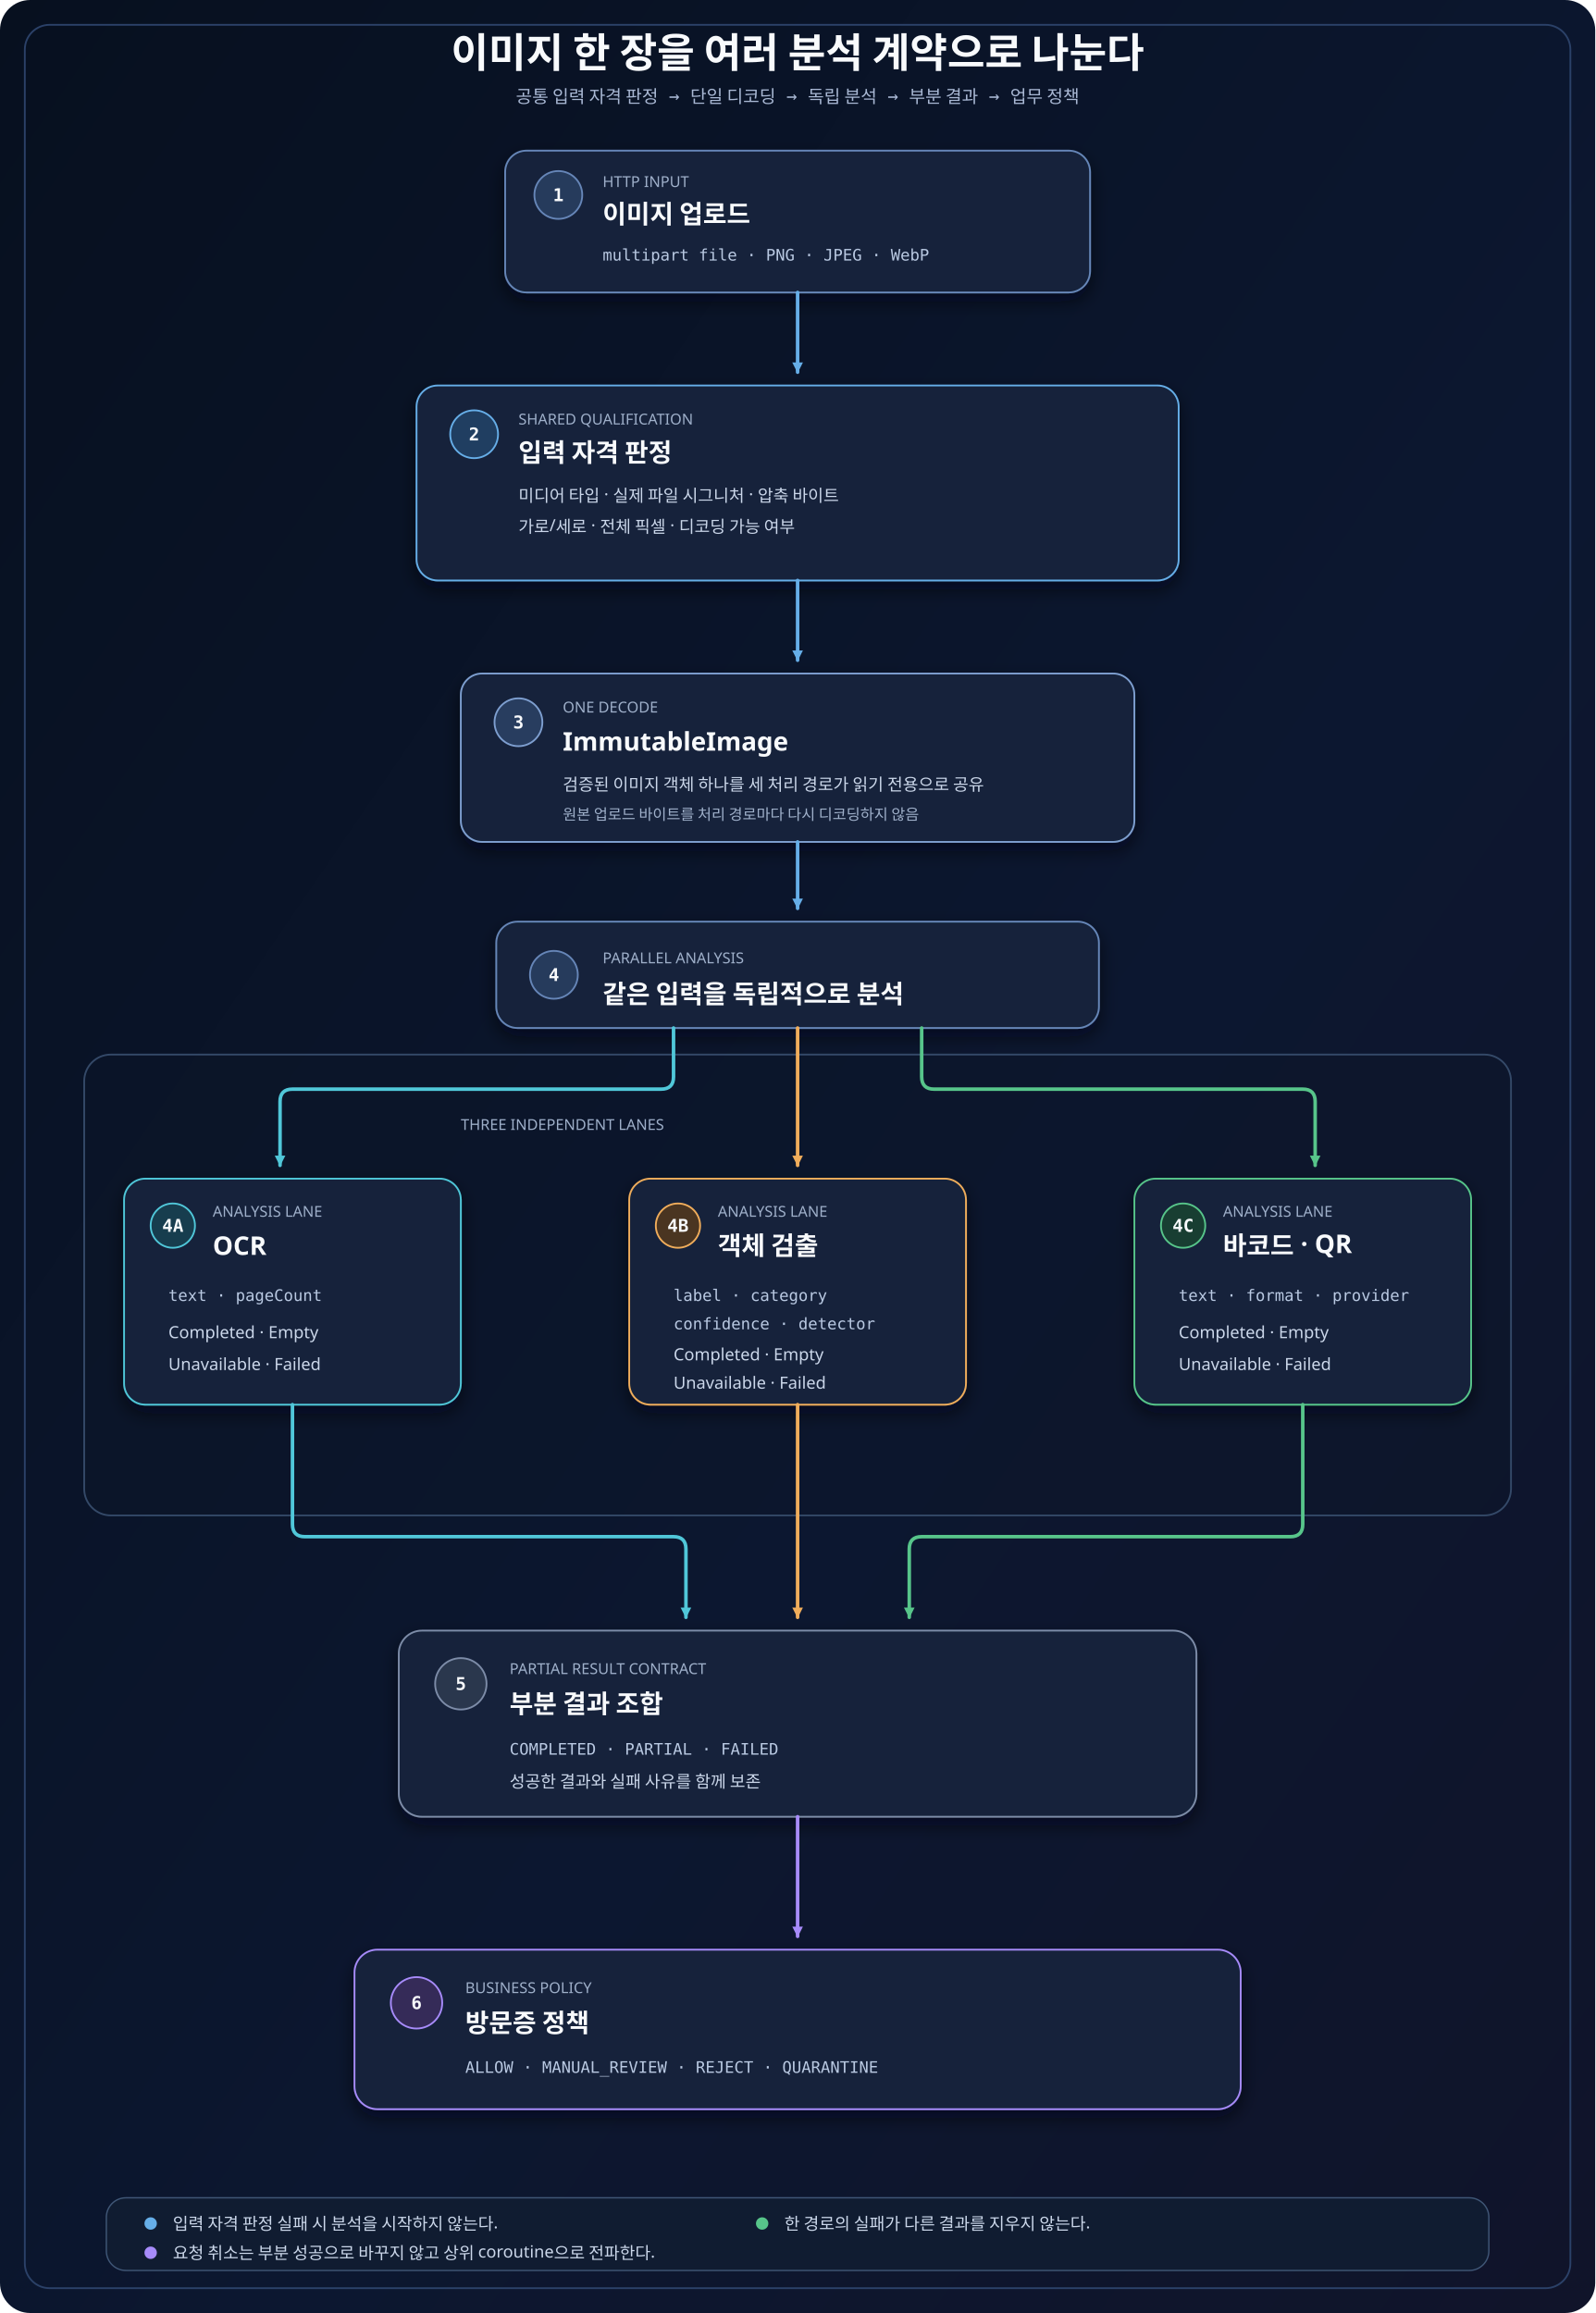
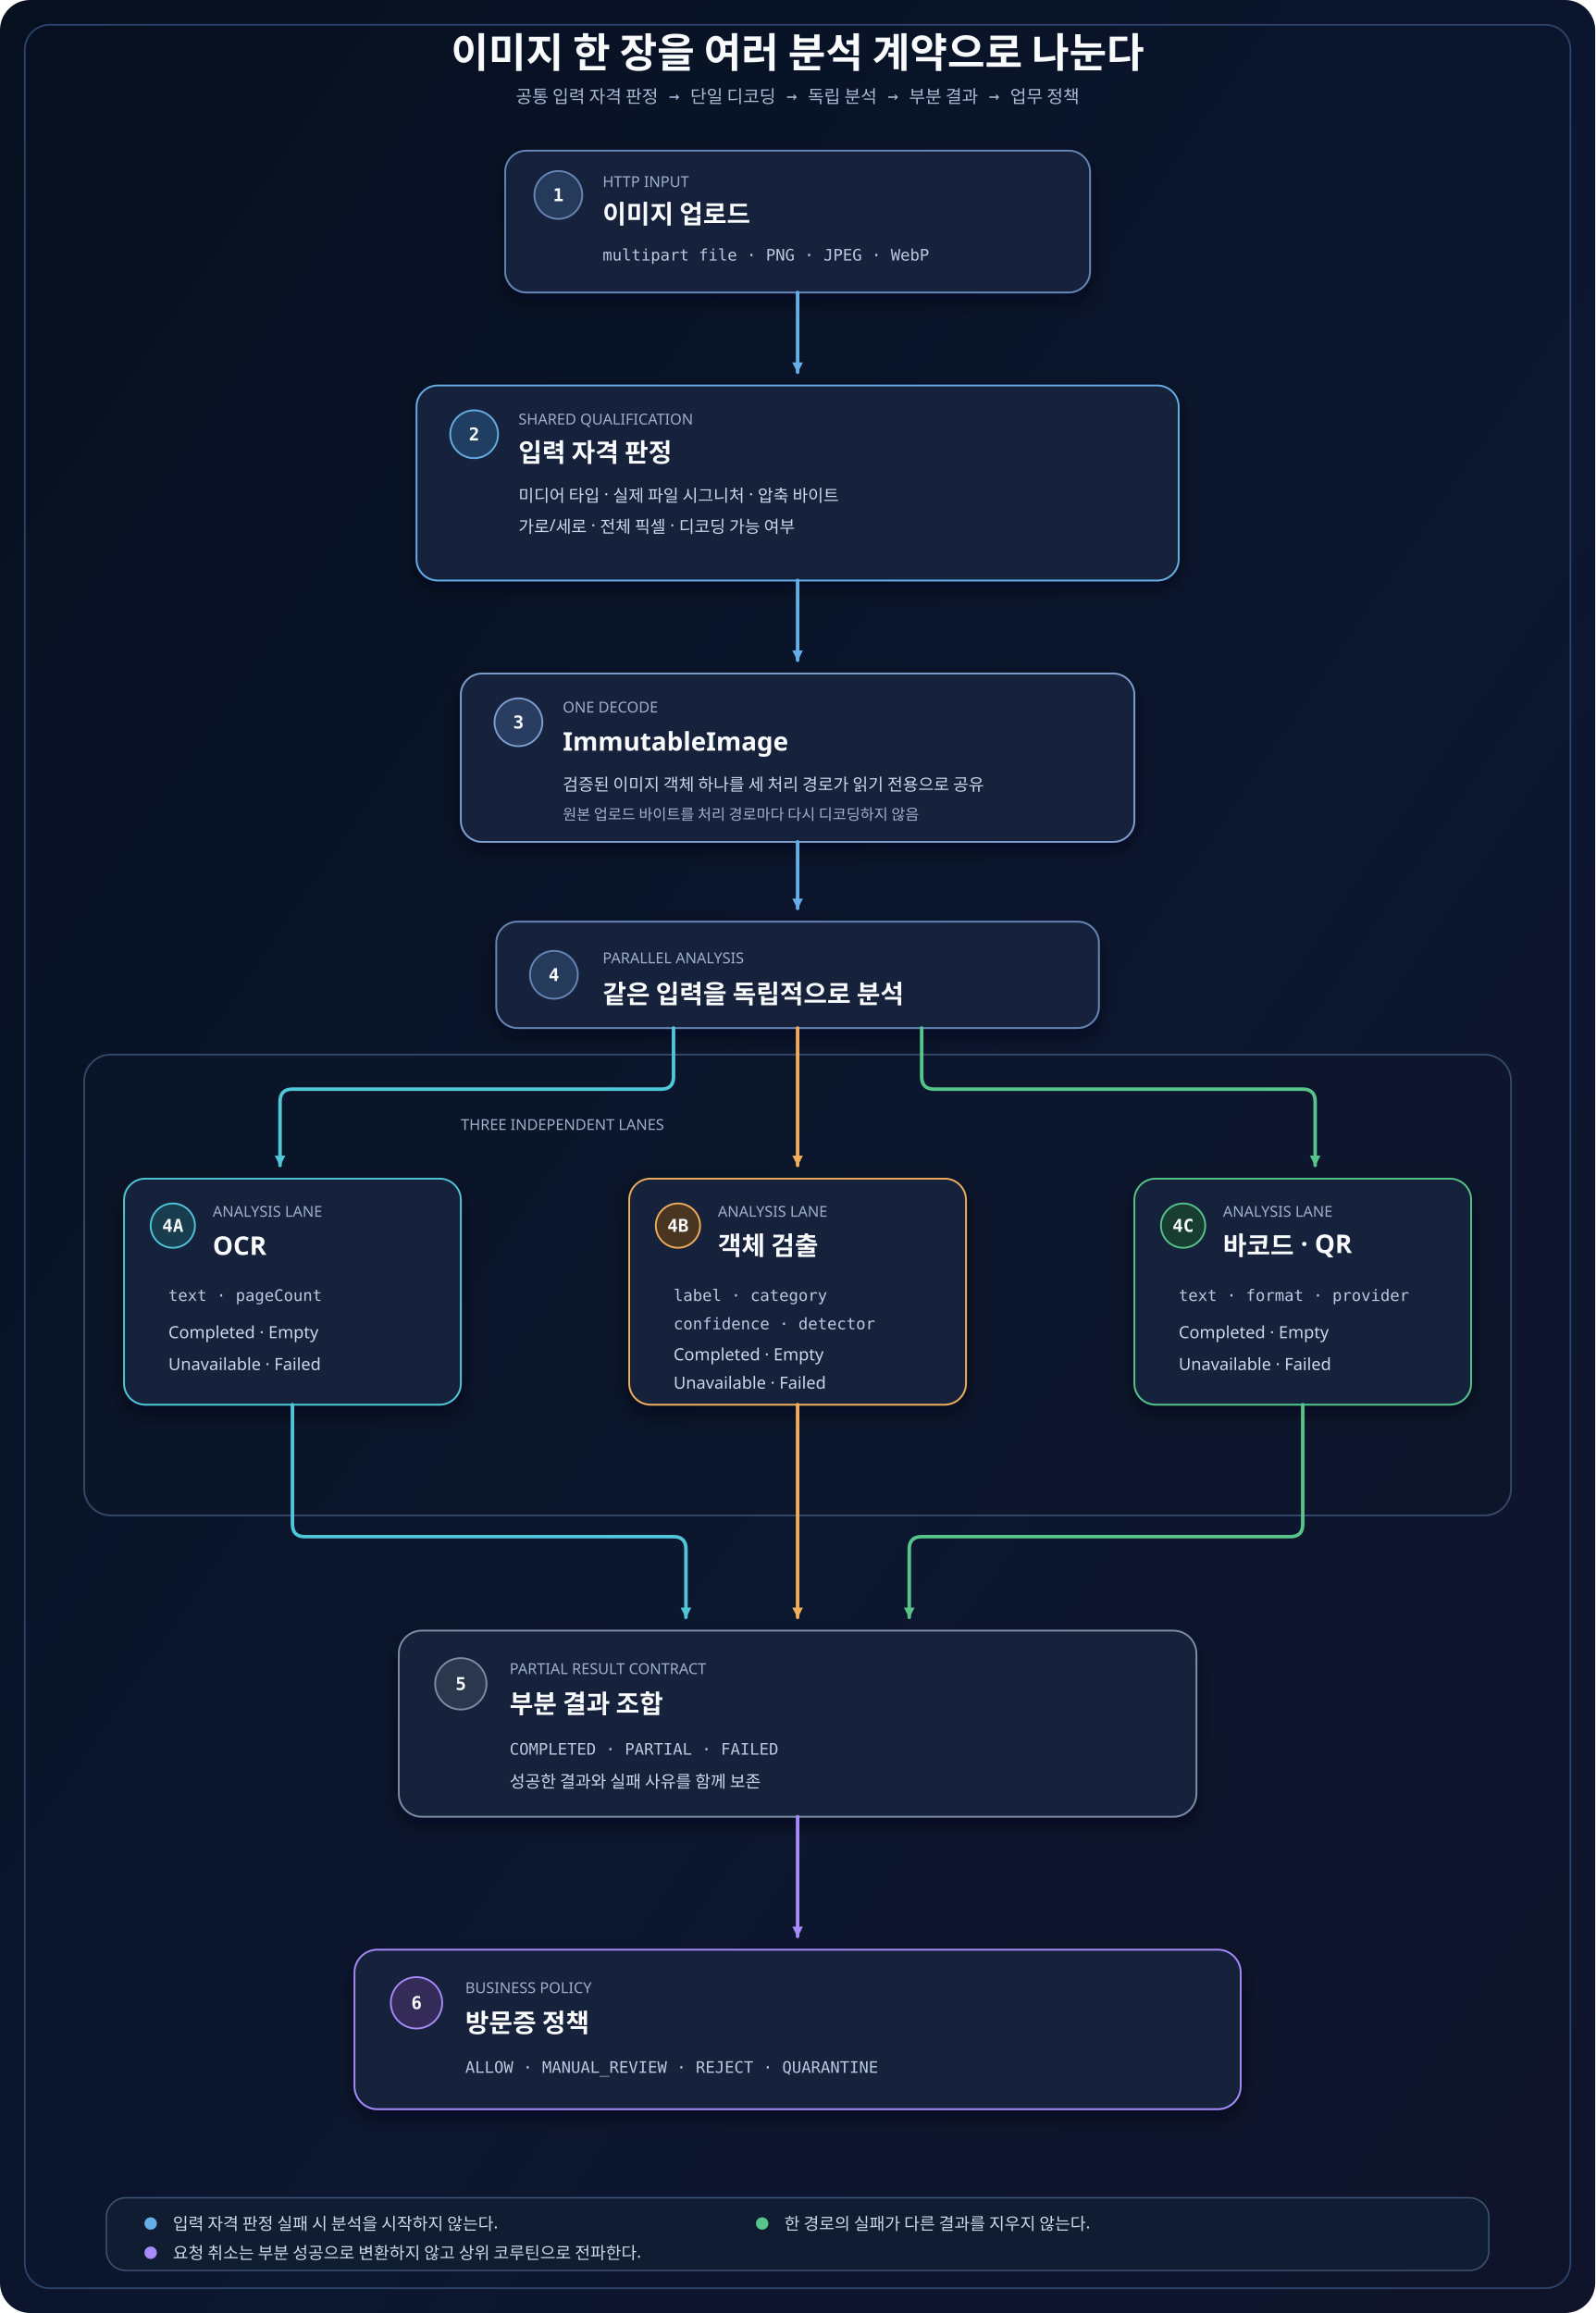
<svg xmlns="http://www.w3.org/2000/svg" width="1800" height="2610" viewBox="0 0 1800 2610" role="img" aria-labelledby="title desc">
  <defs>
    <linearGradient id="canvas" x1="0" y1="0" x2="1" y2="1">
      <stop offset="0" stop-color="#07101f" />
      <stop offset="0.58" stop-color="#0c1730" />
      <stop offset="1" stop-color="#10142a" />
    </linearGradient>
    <filter id="shadow" x="-18%" y="-20%" width="136%" height="150%">
      <feDropShadow dx="0" dy="9" stdDeviation="10" flood-color="#020617" flood-opacity="0.58" />
    </filter>
    <marker id="arrow-blue" markerWidth="14" markerHeight="14" refX="12" refY="7" orient="auto" markerUnits="userSpaceOnUse">
      <path d="M1 1 L13 7 L1 13 Z" fill="#66aee8" />
    </marker>
    <marker id="arrow-cyan" markerWidth="14" markerHeight="14" refX="12" refY="7" orient="auto" markerUnits="userSpaceOnUse">
      <path d="M1 1 L13 7 L1 13 Z" fill="#50c7d9" />
    </marker>
    <marker id="arrow-amber" markerWidth="14" markerHeight="14" refX="12" refY="7" orient="auto" markerUnits="userSpaceOnUse">
      <path d="M1 1 L13 7 L1 13 Z" fill="#f0ad5b" />
    </marker>
    <marker id="arrow-green" markerWidth="14" markerHeight="14" refX="12" refY="7" orient="auto" markerUnits="userSpaceOnUse">
      <path d="M1 1 L13 7 L1 13 Z" fill="#57c58a" />
    </marker>
    <marker id="arrow-purple" markerWidth="14" markerHeight="14" refX="12" refY="7" orient="auto" markerUnits="userSpaceOnUse">
      <path d="M1 1 L13 7 L1 13 Z" fill="#a78bfa" />
    </marker>
    <style>
      .title{font-family:'goorm Sans','Architects Daughter',sans-serif;font-size:46px;font-weight:700;fill:#f8fafc}
      .subtitle{font-family:'goorm Sans Code','Comic Mono','goorm Sans',monospace;font-size:20px;fill:#a9b8d4}
      .section{font-family:'goorm Sans','Architects Daughter',sans-serif;font-size:25px;font-weight:700;fill:#f8fafc}
      .cardTitle{font-family:'goorm Sans','Architects Daughter',sans-serif;font-size:29px;font-weight:700;fill:#f8fafc}
      .body{font-family:'goorm Sans','Architects Daughter',sans-serif;font-size:19px;fill:#cbd7ea}
      .mono{font-family:'goorm Sans Code','Comic Mono','goorm Sans',monospace;font-size:18px;fill:#b9c9e2}
      .small{font-family:'goorm Sans','Architects Daughter',sans-serif;font-size:17px;fill:#9fb0ca}
      .step{font-family:'goorm Sans Code','Comic Mono','goorm Sans',monospace;font-size:20px;font-weight:700;fill:#f8fafc}
      .card{fill:#14233a;stroke-width:2;filter:url(#shadow)}
      .connector{fill:none;stroke-width:4;stroke-linecap:round;stroke-linejoin:round}
      .pill{fill:#101c31;stroke-width:1.5}
      .frame{fill:#0c172a;fill-opacity:.42;stroke:#344968;stroke-width:2}
    </style>
  </defs>
  <rect width="1800" height="2610" rx="34" fill="url(#canvas)" />
  <rect x="28" y="28" width="1744" height="2554" rx="28" fill="none" stroke="#2b4168" stroke-width="2" />
  <text class="title" x="900" y="76" text-anchor="middle">이미지 한 장을 여러 분석 계약으로 나눈다</text>
  <text class="subtitle" x="900" y="116" text-anchor="middle">공통 입력 자격 판정 → 단일 디코딩 → 독립 분석 → 부분 결과 → 업무 정책</text>
  <g id="card-upload" data-node="upload">
    <rect class="card" x="570" y="170" width="660" height="160" rx="24" stroke="#6686b8" />
    <circle cx="630" cy="220" r="27" fill="#263b5c" stroke="#6686b8" stroke-width="2" />
    <text class="step" x="630" y="227" text-anchor="middle">1</text>
    <text class="small" x="680" y="211">HTTP INPUT</text>
    <text class="cardTitle" x="680" y="252">이미지 업로드</text>
    <text class="mono" x="680" y="294">multipart file · PNG · JPEG · WebP</text>
  </g>
  <path class="connector" data-connector="upload-to-qualifier" d="M900 330 V420" stroke="#66aee8" marker-end="url(#arrow-blue)" />
  <g id="card-qualifier" data-node="qualifier">
    <rect class="card" x="470" y="435" width="860" height="220" rx="24" stroke="#66aee8" />
    <circle cx="535" cy="490" r="27" fill="#203e61" stroke="#66aee8" stroke-width="2" />
    <text class="step" x="535" y="497" text-anchor="middle">2</text>
    <text class="small" x="585" y="479">SHARED QUALIFICATION</text>
    <text class="cardTitle" x="585" y="521">입력 자격 판정</text>
    <text class="body" x="585" y="566">미디어 타입 · 실제 파일 시그니처 · 압축 바이트</text>
    <text class="body" x="585" y="601">가로/세로 · 전체 픽셀 · 디코딩 가능 여부</text>
  </g>
  <path class="connector" data-connector="qualifier-to-image" d="M900 655 V745" stroke="#66aee8" marker-end="url(#arrow-blue)" />
  <g id="card-image" data-node="immutable-image">
    <rect class="card" x="520" y="760" width="760" height="190" rx="24" stroke="#7e9fd0" />
    <circle cx="585" cy="815" r="27" fill="#283d5f" stroke="#7e9fd0" stroke-width="2" />
    <text class="step" x="585" y="822" text-anchor="middle">3</text>
    <text class="small" x="635" y="804">ONE DECODE</text>
    <text class="cardTitle" x="635" y="847">ImmutableImage</text>
    <text class="body" x="635" y="892">검증된 이미지 객체 하나를 세 처리 경로가 읽기 전용으로 공유</text>
    <text class="small" x="635" y="925">원본 업로드 바이트를 처리 경로마다 다시 디코딩하지 않음</text>
  </g>
  <path class="connector" data-connector="image-to-analysis" d="M900 950 V1025" stroke="#66aee8" marker-end="url(#arrow-blue)" />
  <g id="card-analysis-stage" data-node="analysis-stage">
    <rect class="card" x="560" y="1040" width="680" height="120" rx="24" stroke="#6686b8" />
    <circle cx="625" cy="1100" r="27" fill="#263b5c" stroke="#6686b8" stroke-width="2" />
    <text class="step" x="625" y="1107" text-anchor="middle">4</text>
    <text class="small" x="680" y="1087">PARALLEL ANALYSIS</text>
    <text class="cardTitle" x="680" y="1132">같은 입력을 독립적으로 분석</text>
  </g>
  <rect class="frame" x="95" y="1190" width="1610" height="520" rx="30" />
  <text class="small" x="520" y="1275">THREE INDEPENDENT LANES</text>
  <path class="connector" data-connector="analysis-to-ocr" d="M760 1160 V1215 Q760 1229 746 1229 H330 Q316 1229 316 1243 V1315" stroke="#50c7d9" marker-end="url(#arrow-cyan)" />
  <path class="connector" data-connector="analysis-to-detection" d="M900 1160 V1315" stroke="#f0ad5b" marker-end="url(#arrow-amber)" />
  <path class="connector" data-connector="analysis-to-barcode" d="M1040 1160 V1215 Q1040 1229 1054 1229 H1470 Q1484 1229 1484 1243 V1315" stroke="#57c58a" marker-end="url(#arrow-green)" />
  <g id="card-ocr" data-node="ocr">
    <rect class="card" x="140" y="1330" width="380" height="255" rx="24" stroke="#50c7d9" />
    <circle cx="195" cy="1383" r="25" fill="#173d4e" stroke="#50c7d9" stroke-width="2" />
    <text class="step" x="195" y="1390" text-anchor="middle">4A</text>
    <text class="small" x="240" y="1373">ANALYSIS LANE</text>
    <text class="cardTitle" x="240" y="1416">OCR</text>
    <text class="mono" x="190" y="1468">text · pageCount</text>
    <text class="body" x="190" y="1510">Completed · Empty</text>
    <text class="body" x="190" y="1546">Unavailable · Failed</text>
  </g>
  <g id="card-detection" data-node="detection">
    <rect class="card" x="710" y="1330" width="380" height="255" rx="24" stroke="#f0ad5b" />
    <circle cx="765" cy="1383" r="25" fill="#4a3521" stroke="#f0ad5b" stroke-width="2" />
    <text class="step" x="765" y="1390" text-anchor="middle">4B</text>
    <text class="small" x="810" y="1373">ANALYSIS LANE</text>
    <text class="cardTitle" x="810" y="1416">객체 검출</text>
    <text class="mono" x="760" y="1468">label · category</text>
    <text class="mono" x="760" y="1500">confidence · detector</text>
    <text class="body" x="760" y="1535">Completed · Empty</text>
    <text class="body" x="760" y="1567">Unavailable · Failed</text>
  </g>
  <g id="card-barcode" data-node="barcode">
    <rect class="card" x="1280" y="1330" width="380" height="255" rx="24" stroke="#57c58a" />
    <circle cx="1335" cy="1383" r="25" fill="#183e32" stroke="#57c58a" stroke-width="2" />
    <text class="step" x="1335" y="1390" text-anchor="middle">4C</text>
    <text class="small" x="1380" y="1373">ANALYSIS LANE</text>
    <text class="cardTitle" x="1380" y="1416">바코드 · QR</text>
    <text class="mono" x="1330" y="1468">text · format · provider</text>
    <text class="body" x="1330" y="1510">Completed · Empty</text>
    <text class="body" x="1330" y="1546">Unavailable · Failed</text>
  </g>
  <path class="connector" data-connector="ocr-to-aggregate" d="M330 1585 V1720 Q330 1734 344 1734 H760 Q774 1734 774 1748 V1825" stroke="#50c7d9" marker-end="url(#arrow-cyan)" />
  <path class="connector" data-connector="detection-to-aggregate" d="M900 1585 V1825" stroke="#f0ad5b" marker-end="url(#arrow-amber)" />
  <path class="connector" data-connector="barcode-to-aggregate" d="M1470 1585 V1720 Q1470 1734 1456 1734 H1040 Q1026 1734 1026 1748 V1825" stroke="#57c58a" marker-end="url(#arrow-green)" />
  <g id="card-aggregate" data-node="aggregate">
    <rect class="card" x="450" y="1840" width="900" height="210" rx="26" stroke="#7d8ca8" />
    <circle cx="520" cy="1900" r="29" fill="#2a374d" stroke="#7d8ca8" stroke-width="2" />
    <text class="step" x="520" y="1907" text-anchor="middle">5</text>
    <text class="small" x="575" y="1889">PARTIAL RESULT CONTRACT</text>
    <text class="cardTitle" x="575" y="1933">부분 결과 조합</text>
    <text class="mono" x="575" y="1980">COMPLETED · PARTIAL · FAILED</text>
    <text class="body" x="575" y="2017">성공한 결과와 실패 사유를 함께 보존</text>
  </g>
  <path class="connector" data-connector="aggregate-to-policy" d="M900 2050 V2185" stroke="#a78bfa" marker-end="url(#arrow-purple)" />
  <g id="card-policy" data-node="policy">
    <rect class="card" x="400" y="2200" width="1000" height="180" rx="26" stroke="#a78bfa" />
    <circle cx="470" cy="2260" r="29" fill="#352b58" stroke="#a78bfa" stroke-width="2" />
    <text class="step" x="470" y="2267" text-anchor="middle">6</text>
    <text class="small" x="525" y="2249">BUSINESS POLICY</text>
    <text class="cardTitle" x="525" y="2293">방문증 정책</text>
    <text class="mono" x="525" y="2339">ALLOW · MANUAL_REVIEW · REJECT · QUARANTINE</text>
  </g>
  <rect class="pill" x="120" y="2480" width="1560" height="82" rx="22" stroke="#405777" />
  <circle cx="170" cy="2509" r="7" fill="#66aee8" />
  <text class="body" x="195" y="2516">입력 자격 판정 실패 시 분석을 시작하지 않는다.</text>
  <circle cx="860" cy="2509" r="7" fill="#57c58a" />
  <text class="body" x="885" y="2516">한 경로의 실패가 다른 결과를 지우지 않는다.</text>
  <circle cx="170" cy="2542" r="7" fill="#a78bfa" />
-   <text class="body" x="195" y="2549">요청 취소는 부분 성공으로 바꾸지 않고 상위 coroutine으로 전파한다.</text>
+   <text class="body" x="195" y="2549">요청 취소는 부분 성공으로 변환하지 않고 상위 코루틴으로 전파한다.</text>
</svg>
